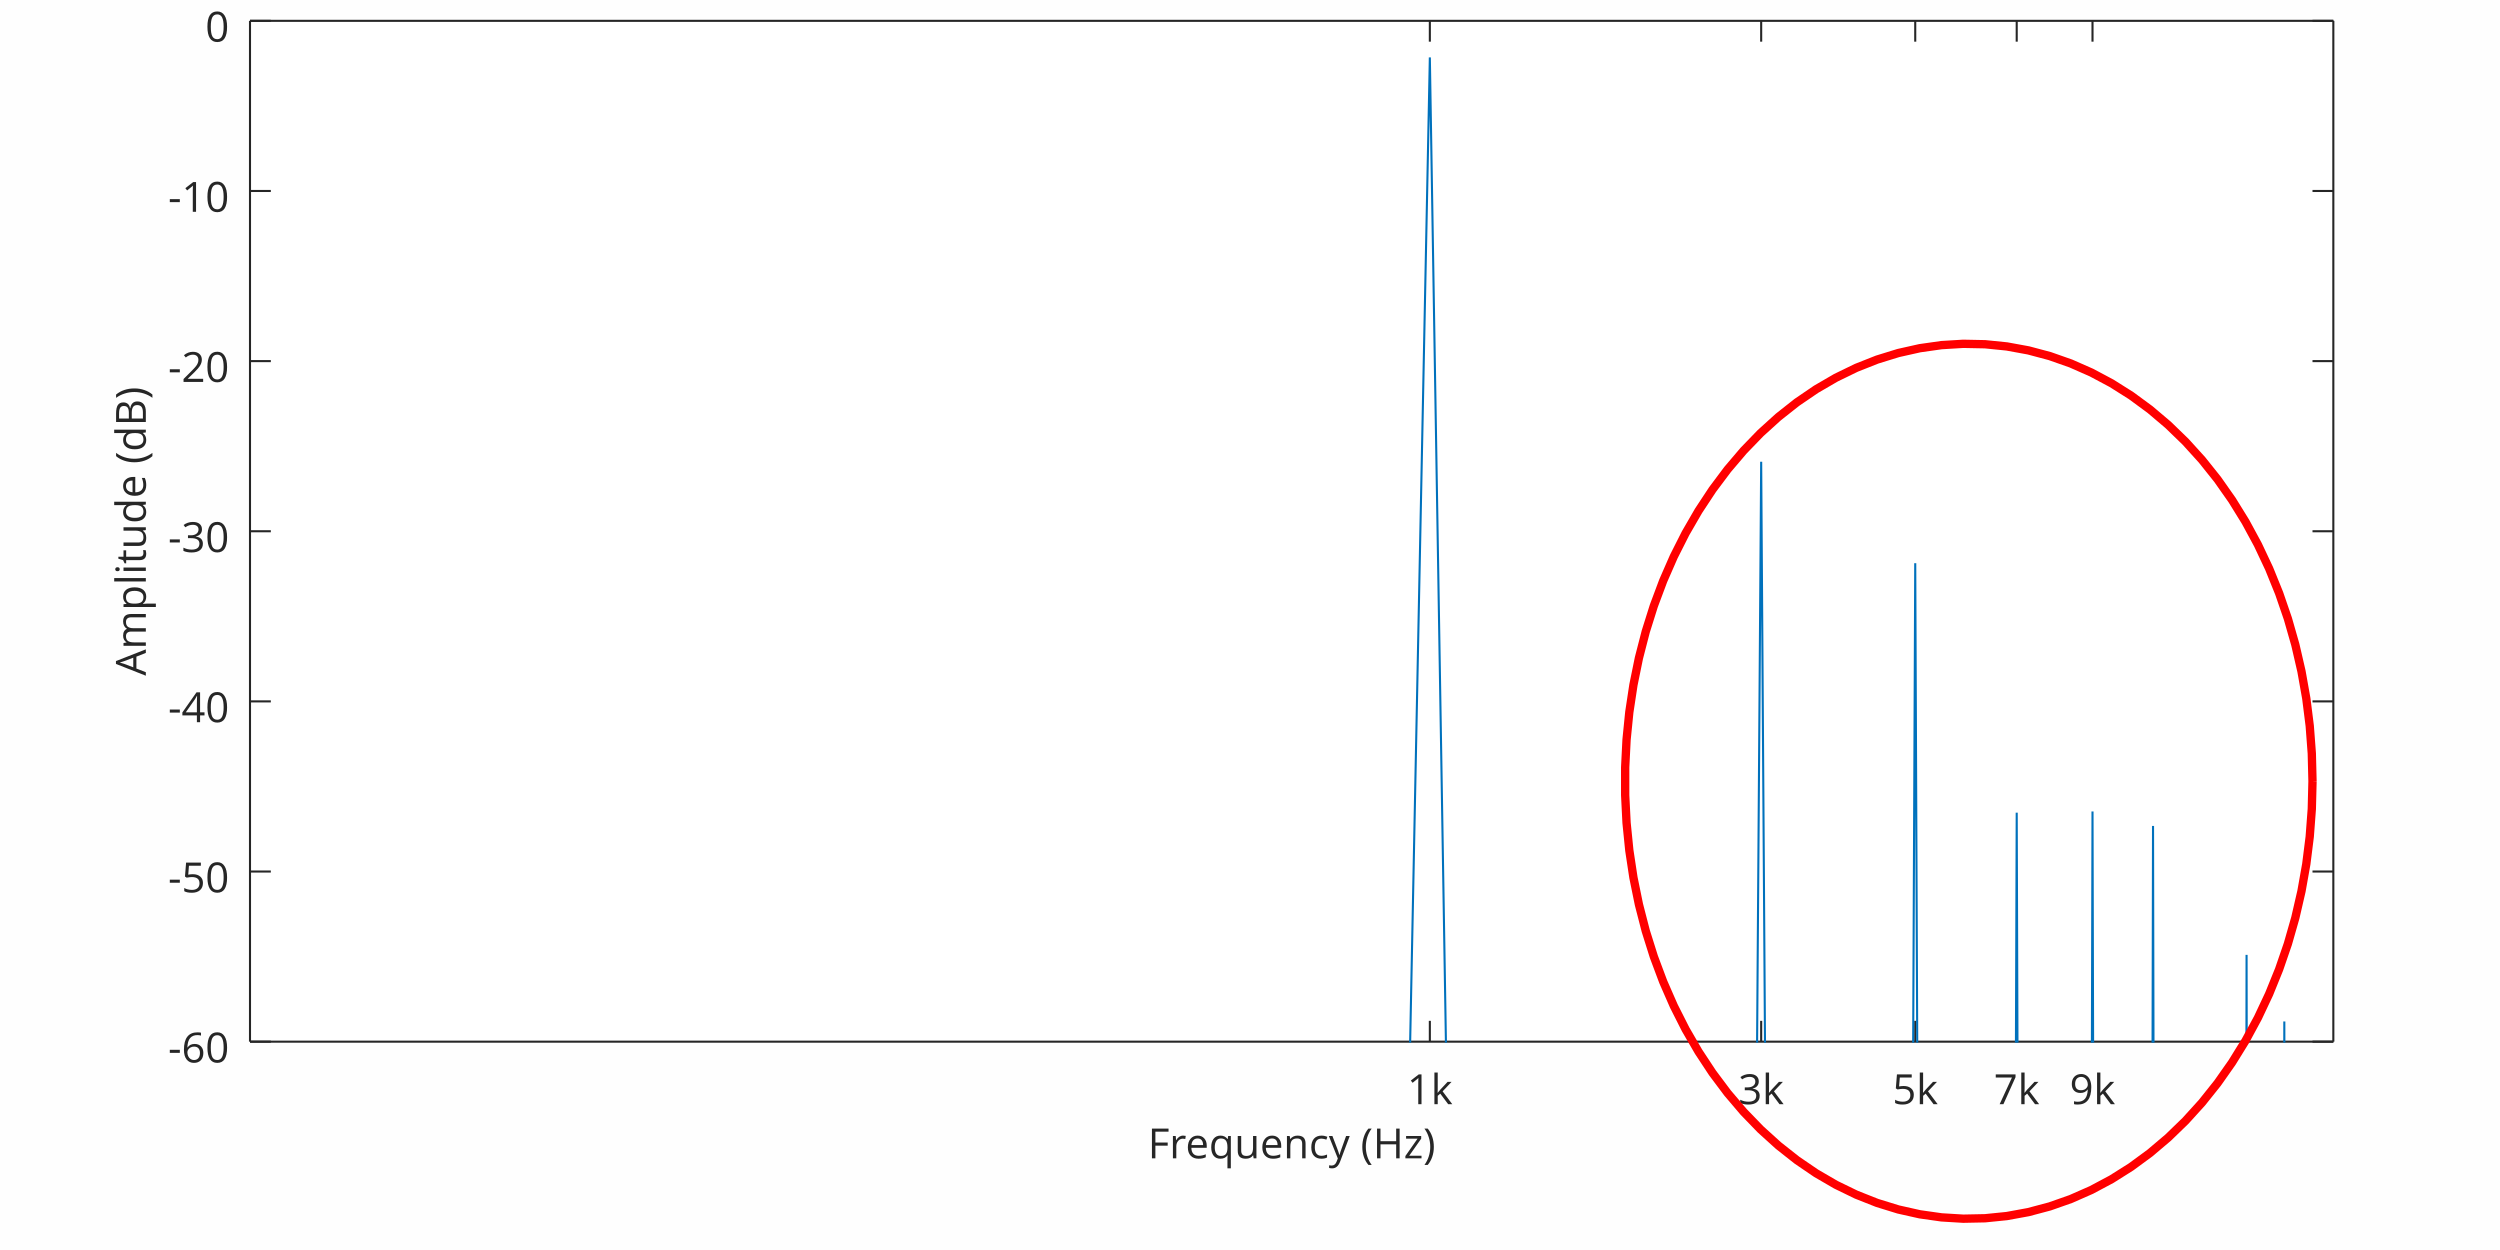
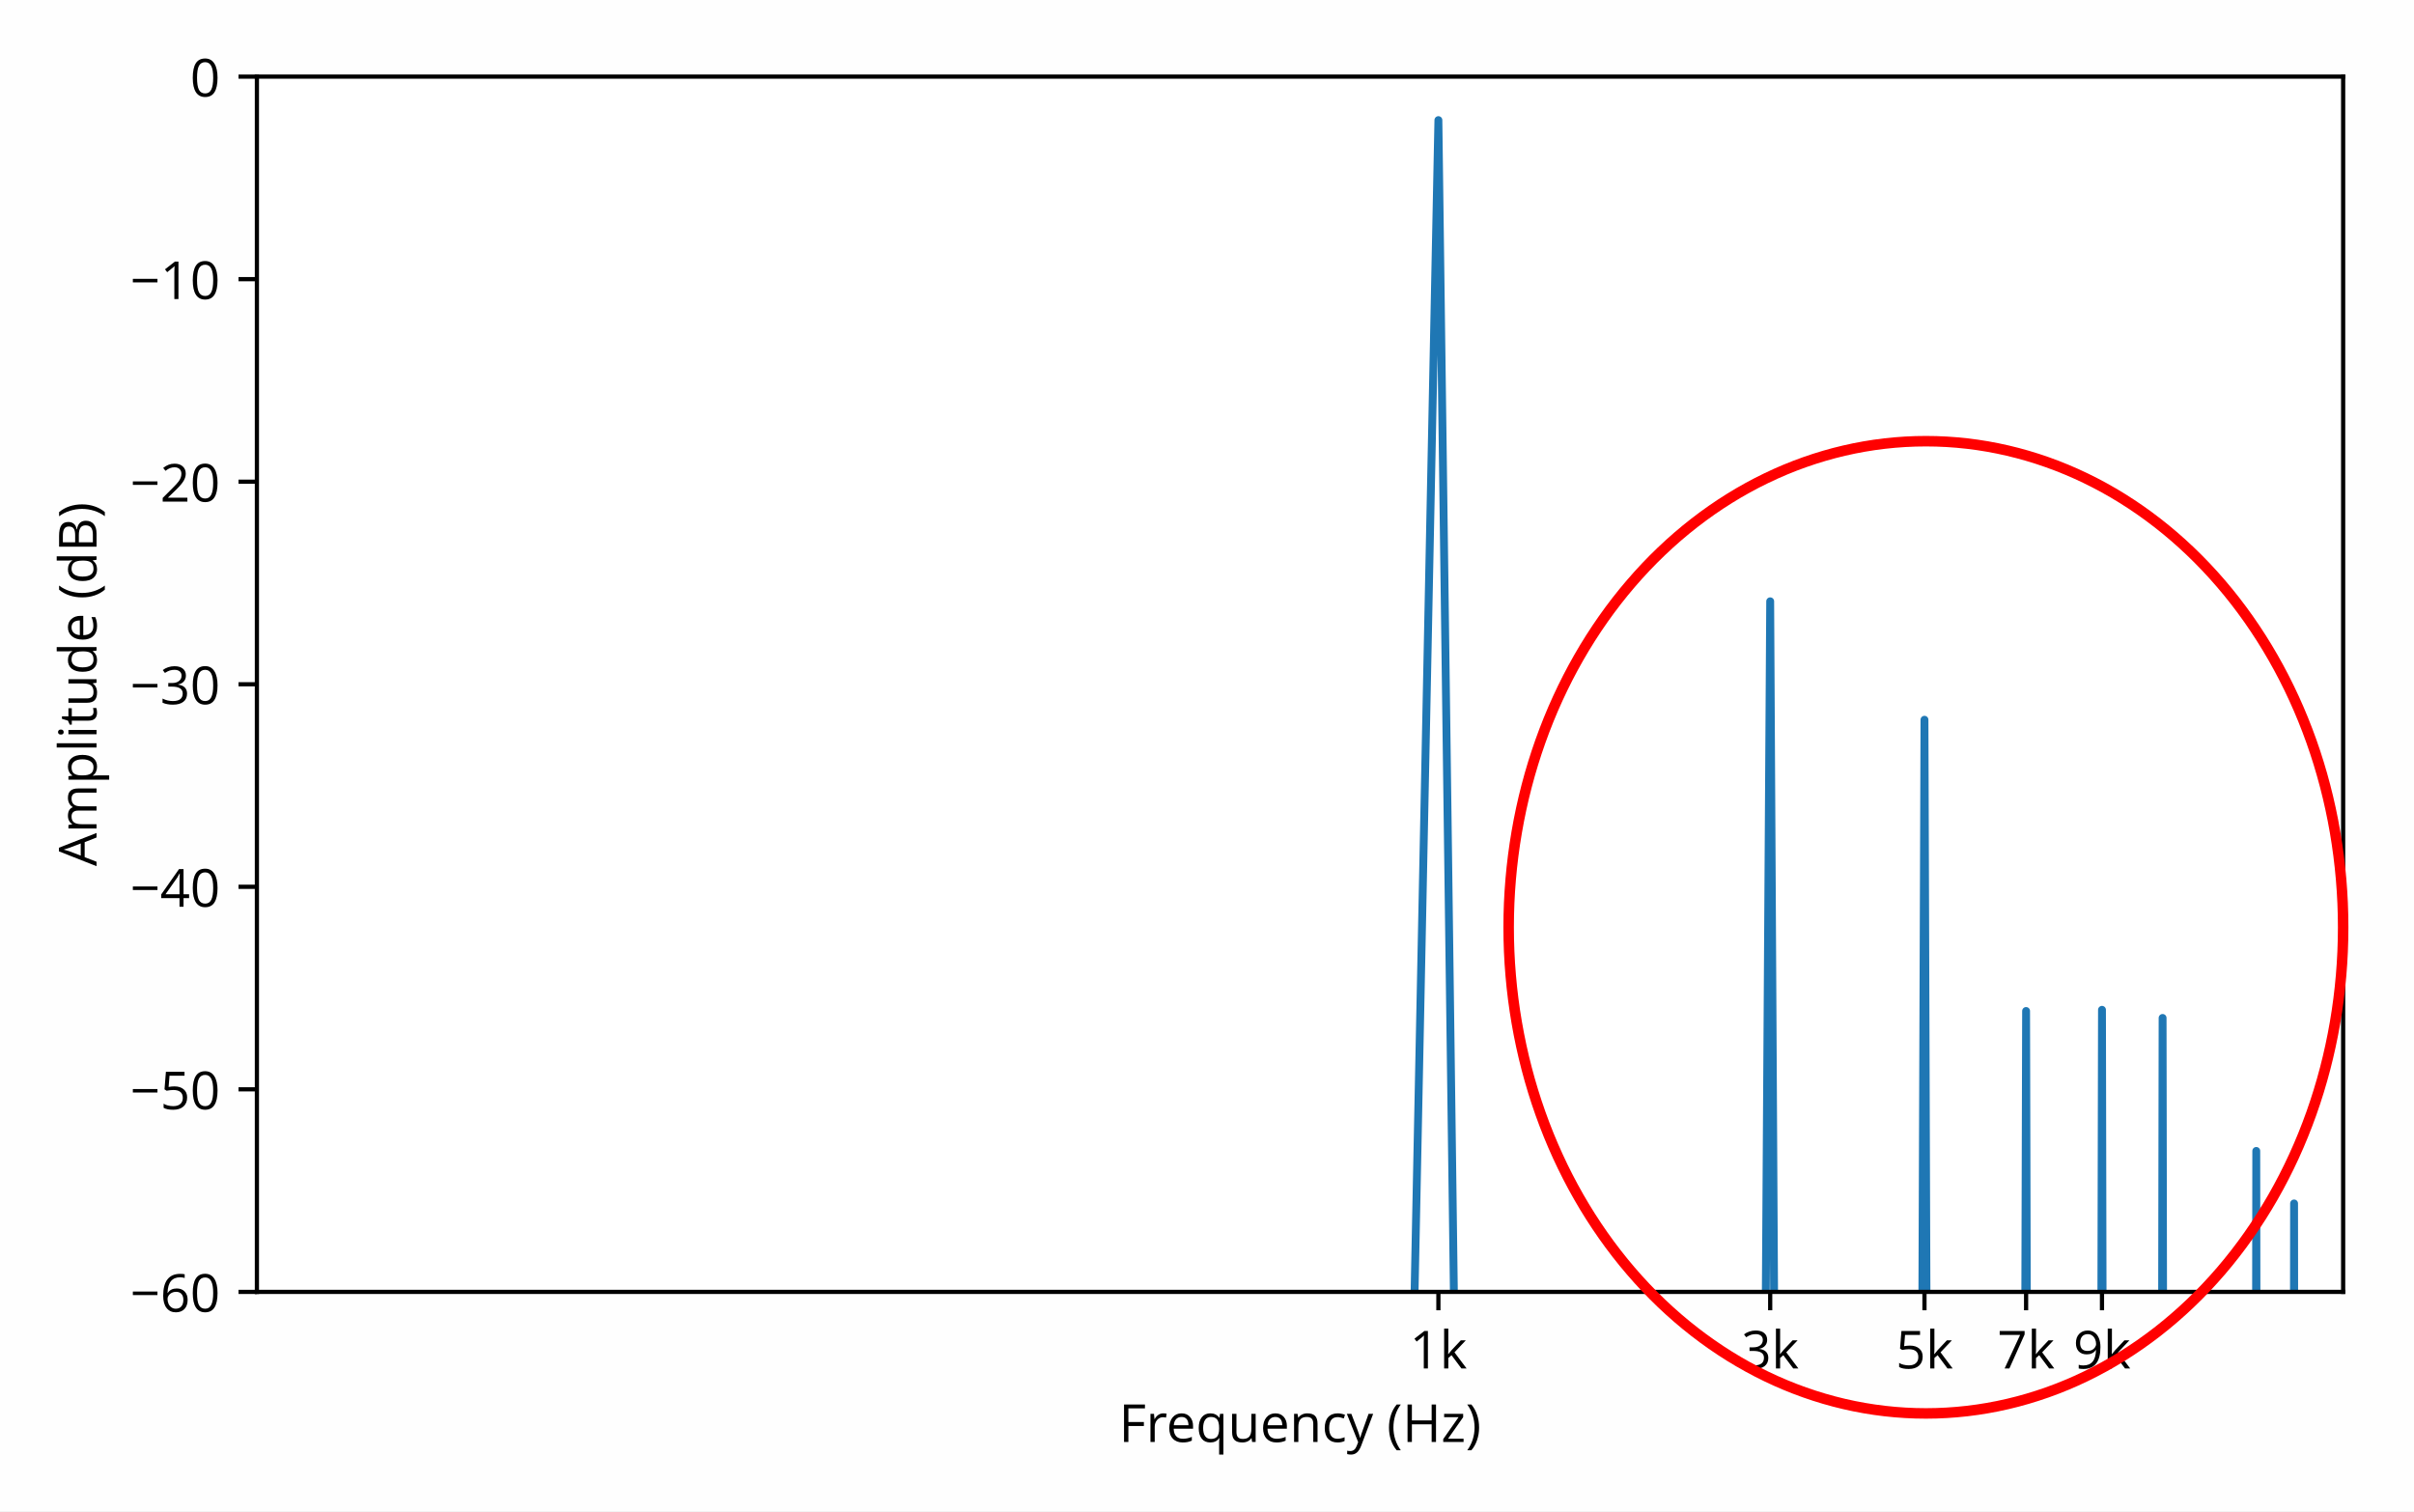
- <svg xmlns="http://www.w3.org/2000/svg" width="600px" height="300px" viewBox="0 0 600 300">
+ <svg xmlns="http://www.w3.org/2000/svg" xmlns:xlink="http://www.w3.org/1999/xlink" height="288pt" version="1.1" viewBox="0 0 460 288" width="460pt">
  <defs>
- </defs>
-   <polygon fill="#ffffff" points="0,0 600,0 600,300 0,300" />
-   <g>
-     <polygon fill="#fefefe" points="0,300 600,300 600,0 0,0" shape-rendering="crispEdges" />
-     <clipPath id="cp00600300">
-       <polygon points="0,300 600,300 600,0 0,0" />
-     </clipPath>
-     <g clip-path="url(#cp00600300)">
-       <polygon fill="#ffffff" shape-rendering="crispEdges" points="60,250 560,250 60,5" />
-       <polygon fill="#ffffff" shape-rendering="crispEdges" points="560,250 560,5 60,5" />
-       <polyline fill="none" stroke="#262626" stroke-width="0.5" stroke-linecap="butt" stroke-linejoin="miter" points="343.162,250 343.162,245" />
-       <polyline fill="none" stroke="#262626" stroke-width="0.5" stroke-linecap="butt" stroke-linejoin="miter" points="343.162,5 343.162,10" />
-       <polyline fill="none" stroke="#262626" stroke-width="0.5" stroke-linecap="butt" stroke-linejoin="miter" points="422.682,250 422.682,245" />
-       <polyline fill="none" stroke="#262626" stroke-width="0.5" stroke-linecap="butt" stroke-linejoin="miter" points="422.682,5 422.682,10" />
-       <polyline fill="none" stroke="#262626" stroke-width="0.5" stroke-linecap="butt" stroke-linejoin="miter" points="459.657,250 459.657,245" />
-       <polyline fill="none" stroke="#262626" stroke-width="0.5" stroke-linecap="butt" stroke-linejoin="miter" points="459.657,5 459.657,10" />
-       <polyline fill="none" stroke="#262626" stroke-width="0.5" stroke-linecap="butt" stroke-linejoin="miter" points="484.011,250 484.011,245" />
-       <polyline fill="none" stroke="#262626" stroke-width="0.5" stroke-linecap="butt" stroke-linejoin="miter" points="484.011,5 484.011,10" />
-       <polyline fill="none" stroke="#262626" stroke-width="0.5" stroke-linecap="butt" stroke-linejoin="miter" points="502.202,250 502.202,245" />
-       <polyline fill="none" stroke="#262626" stroke-width="0.5" stroke-linecap="butt" stroke-linejoin="miter" points="502.202,5 502.202,10" />
-       <text fill="#262626" x="343.162" y="255" font-size="10" text-anchor="middle" dy="10" font-family="Open Sans">1k</text>
-       <text fill="#262626" x="422.682" y="255" font-size="10" text-anchor="middle" dy="10" font-family="Open Sans">3k</text>
-       <text fill="#262626" x="459.657" y="255" font-size="10" text-anchor="middle" dy="10" font-family="Open Sans">5k</text>
-       <text fill="#262626" x="484.011" y="255" font-size="10" text-anchor="middle" dy="10" font-family="Open Sans">7k</text>
-       <text fill="#262626" x="502.202" y="255" font-size="10" text-anchor="middle" dy="10" font-family="Open Sans">9k</text>
-       <polyline fill="none" stroke="#262626" stroke-width="0.5" stroke-linecap="butt" stroke-linejoin="miter" points="60,250 65,250" />
-       <polyline fill="none" stroke="#262626" stroke-width="0.5" stroke-linecap="butt" stroke-linejoin="miter" points="560,250 555,250" />
-       <polyline fill="none" stroke="#262626" stroke-width="0.5" stroke-linecap="butt" stroke-linejoin="miter" points="60,209.167 65,209.167" />
-       <polyline fill="none" stroke="#262626" stroke-width="0.5" stroke-linecap="butt" stroke-linejoin="miter" points="560,209.167 555,209.167" />
-       <polyline fill="none" stroke="#262626" stroke-width="0.5" stroke-linecap="butt" stroke-linejoin="miter" points="60,168.333 65,168.333" />
-       <polyline fill="none" stroke="#262626" stroke-width="0.5" stroke-linecap="butt" stroke-linejoin="miter" points="560,168.333 555,168.333" />
-       <polyline fill="none" stroke="#262626" stroke-width="0.5" stroke-linecap="butt" stroke-linejoin="miter" points="60,127.5 65,127.5" />
-       <polyline fill="none" stroke="#262626" stroke-width="0.5" stroke-linecap="butt" stroke-linejoin="miter" points="560,127.5 555,127.5" />
-       <polyline fill="none" stroke="#262626" stroke-width="0.5" stroke-linecap="butt" stroke-linejoin="miter" points="60,86.667 65,86.667" />
-       <polyline fill="none" stroke="#262626" stroke-width="0.5" stroke-linecap="butt" stroke-linejoin="miter" points="560,86.667 555,86.667" />
-       <polyline fill="none" stroke="#262626" stroke-width="0.5" stroke-linecap="butt" stroke-linejoin="miter" points="60,45.833 65,45.833" />
-       <polyline fill="none" stroke="#262626" stroke-width="0.5" stroke-linecap="butt" stroke-linejoin="miter" points="560,45.833 555,45.833" />
-       <polyline fill="none" stroke="#262626" stroke-width="0.5" stroke-linecap="butt" stroke-linejoin="miter" points="60,5 65,5" />
-       <polyline fill="none" stroke="#262626" stroke-width="0.5" stroke-linecap="butt" stroke-linejoin="miter" points="560,5 555,5" />
-       <text fill="#262626" x="55" y="250" font-size="10" text-anchor="end" dy="5" font-family="Open Sans">-60</text>
-       <text fill="#262626" x="55" y="209.167" font-size="10" text-anchor="end" dy="5" font-family="Open Sans">-50</text>
-       <text fill="#262626" x="55" y="168.333" font-size="10" text-anchor="end" dy="5" font-family="Open Sans">-40</text>
-       <text fill="#262626" x="55" y="127.5" font-size="10" text-anchor="end" dy="5" font-family="Open Sans">-30</text>
-       <text fill="#262626" x="55" y="86.667" font-size="10" text-anchor="end" dy="5" font-family="Open Sans">-20</text>
-       <text fill="#262626" x="55" y="45.833" font-size="10" text-anchor="end" dy="5" font-family="Open Sans">-10</text>
-       <text fill="#262626" x="55" y="5" font-size="10" text-anchor="end" dy="5" font-family="Open Sans">0</text>
-       <polyline fill="none" stroke="#262626" stroke-width="0.5" stroke-linecap="butt" stroke-linejoin="miter" stroke-dasharray="16,0" points="60,250 560,250" />
-       <polyline fill="none" stroke="#262626" stroke-width="0.5" stroke-linecap="butt" stroke-linejoin="miter" stroke-dasharray="16,0" points="60,5 560,5" />
-       <polyline fill="none" stroke="#262626" stroke-width="0.5" stroke-linecap="butt" stroke-linejoin="miter" stroke-dasharray="16,0" points="60,250 60,5" />
-       <polyline fill="none" stroke="#262626" stroke-width="0.5" stroke-linecap="butt" stroke-linejoin="miter" stroke-dasharray="16,0" points="560,250 560,5" />
-       <text fill="#262626" x="310" y="268" font-size="10" text-anchor="middle" dy="10" font-family="Open Sans">Frequency (Hz)</text>
-       <text fill="#262626" x="35" y="127.5" font-size="10" transform="rotate(-90, 35, 127.5)" text-anchor="middle" dy="0" font-family="Open Sans">Amplitude (dB)</text>
-       <polyline fill="none" stroke="#0071bc" stroke-width="0.5" stroke-linecap="butt" stroke-linejoin="miter" points="338.434,250.245 343.162,13.784 347.024,250.245" />
-       <polyline fill="none" stroke="#0071bc" stroke-width="0.5" stroke-linecap="butt" stroke-linejoin="miter" points="421.702,250.245 422.682,110.826 423.598,250.245" />
-       <polyline fill="none" stroke="#0071bc" stroke-width="0.5" stroke-linecap="butt" stroke-linejoin="miter" points="459.161,250.245 459.657,135.169 460.133,250.245" />
-       <polyline fill="none" stroke="#0071bc" stroke-width="0.5" stroke-linecap="butt" stroke-linejoin="miter" points="483.826,250.245 484.011,195.039 484.191,250.245" />
-       <polyline fill="none" stroke="#0071bc" stroke-width="0.5" stroke-linecap="butt" stroke-linejoin="miter" points="502.058,250.245 502.202,194.754 502.343,250.245" />
-       <polyline fill="none" stroke="#0071bc" stroke-width="0.5" stroke-linecap="butt" stroke-linejoin="miter" points="516.616,250.245 516.727,198.224 516.836,250.245" />
-       <polyline fill="none" stroke="#0071bc" stroke-width="0.5" stroke-linecap="butt" stroke-linejoin="miter" points="539.142,250.245 539.177,229.165 539.211,250.245" />
-       <polyline fill="none" stroke="#0071bc" stroke-width="0.5" stroke-linecap="butt" stroke-linejoin="miter" points="548.229,250.245 548.236,245.159 548.244,250.245" />
+     <style type="text/css">
+ *{stroke-linecap:butt;stroke-linejoin:round;}
+   </style>
+   </defs>
+   <g id="figure_1">
+     <g id="patch_1">
+       <path d="M 0 288  L 460.8 288  L 460.8 0  L 0 0  z " style="fill:#fefefe;" />
    </g>
-     <clipPath id="cp00600300">
-       <polygon points="0,300 600,300 600,0 0,0" />
-     </clipPath>
-     <g clip-path="url(#cp00600300)">
-       <polyline fill="none" stroke="#ff0000" stroke-width="2" stroke-linecap="butt" stroke-linejoin="miter" points="555,187.5 554.834,194.16 554.336,200.792 553.509,207.371 552.356,213.871 550.881,220.264 549.09,226.525 546.991,232.628 544.593,238.551 541.903,244.267 538.935,249.755 535.699,254.993 532.208,259.958 528.477,264.632 524.521,268.995 520.355,273.03 515.996,276.721 511.462,280.053 506.772,283.011 501.943,285.586 496.996,287.765 491.95,289.54 486.826,290.905 481.644,291.853 476.426,292.381 471.191,292.487 465.962,292.17 460.759,291.431 455.603,290.274 450.516,288.703 445.517,286.725 440.627,284.347 435.865,281.579 431.25,278.433 426.802,274.92 422.537,271.055 418.474,266.854 414.628,262.333 411.016,257.511 407.651,252.407 404.547,247.041 401.716,241.436 399.171,235.614 396.921,229.598 394.975,223.412 393.342,217.082 392.027,210.633 391.036,204.09 390.374,197.481 390.042,190.831 390.042,184.169 390.374,177.519 391.036,170.91 392.027,164.367 393.342,157.918 394.975,151.588 396.921,145.402 399.171,139.386 401.716,133.564 404.547,127.959 407.651,122.593 411.016,117.489 414.628,112.667 418.474,108.146 422.537,103.945 426.802,100.08 431.25,96.567 435.865,93.421 440.627,90.653 445.517,88.275 450.516,86.297 455.603,84.726 460.759,83.569 465.962,82.83 471.191,82.513 476.426,82.619 481.644,83.147 486.826,84.095 491.95,85.46 496.996,87.235 501.943,89.415 506.772,91.989 511.462,94.947 515.996,98.279 520.355,101.97 524.521,106.005 528.477,110.368 532.208,115.042 535.699,120.007 538.935,125.245 541.903,130.733 544.593,136.449 546.991,142.372 549.09,148.475 550.881,154.736 552.356,161.129 553.509,167.629 554.336,174.208 554.834,180.84 555,187.5 555,187.5" />
+     <g id="axes_1">
+       <g id="patch_2">
+         <path d="M 48.953 246.197  L 446.5 246.197  L 446.5 14.599  L 48.953 14.599  z " style="fill:#ffffff;" />
+       </g>
+       <g id="matplotlib.axis_1">
+         <g id="xtick_1">
+           <g id="line2d_1">
+             <defs>
+               <path d="M 0 0  L 0 3.5  " id="mc229bd63a7" style="stroke:#000000;stroke-width:0.8;" />
+             </defs>
+             <g>
+               <use style="stroke:#000000;stroke-width:0.8;" x="274.093" xlink:href="#mc229bd63a7" y="246.197" />
+             </g>
+           </g>
+           <g id="text_1">
+             <text style="font-family:Open Sans;font-size:10px;font-style:normal;font-weight:400;text-anchor:middle;" transform="rotate(-0, 274.0932, 260.7953)" x="274.093" y="260.795">1k</text>
+           </g>
+         </g>
+         <g id="xtick_2">
+           <g id="line2d_2">
+             <g>
+               <use style="stroke:#000000;stroke-width:0.8;" x="337.319" xlink:href="#mc229bd63a7" y="246.197" />
+             </g>
+           </g>
+           <g id="text_2">
+             <text style="font-family:Open Sans;font-size:10px;font-style:normal;font-weight:400;text-anchor:middle;" transform="rotate(-0, 337.3192, 260.7953)" x="337.319" y="260.795">3k</text>
+           </g>
+         </g>
+         <g id="xtick_3">
+           <g id="line2d_3">
+             <g>
+               <use style="stroke:#000000;stroke-width:0.8;" x="366.718" xlink:href="#mc229bd63a7" y="246.197" />
+             </g>
+           </g>
+           <g id="text_3">
+             <text style="font-family:Open Sans;font-size:10px;font-style:normal;font-weight:400;text-anchor:middle;" transform="rotate(-0, 366.7176, 260.7953)" x="366.718" y="260.795">5k</text>
+           </g>
+         </g>
+         <g id="xtick_4">
+           <g id="line2d_4">
+             <g>
+               <use style="stroke:#000000;stroke-width:0.8;" x="386.082" xlink:href="#mc229bd63a7" y="246.197" />
+             </g>
+           </g>
+           <g id="text_4">
+             <text style="font-family:Open Sans;font-size:10px;font-style:normal;font-weight:400;text-anchor:middle;" transform="rotate(-0, 386.0819, 260.7953)" x="386.082" y="260.795">7k</text>
+           </g>
+         </g>
+         <g id="xtick_5">
+           <g id="line2d_5">
+             <g>
+               <use style="stroke:#000000;stroke-width:0.8;" x="400.545" xlink:href="#mc229bd63a7" y="246.197" />
+             </g>
+           </g>
+           <g id="text_5">
+             <text style="font-family:Open Sans;font-size:10px;font-style:normal;font-weight:400;text-anchor:middle;" transform="rotate(-0, 400.5452, 260.7953)" x="400.545" y="260.795">9k</text>
+           </g>
+         </g>
+         <g id="text_6">
+           <text style="font-family:Open Sans;font-size:10px;font-style:normal;font-weight:400;text-anchor:middle;" transform="rotate(-0, 247.7266, 274.7969)" x="247.727" y="274.797">Frequency (Hz)</text>
+         </g>
+       </g>
+       <g id="matplotlib.axis_2">
+         <g id="ytick_1">
+           <g id="line2d_6">
+             <defs>
+               <path d="M 0 0  L -3.5 0  " id="m1780ff2f10" style="stroke:#000000;stroke-width:0.8;" />
+             </defs>
+             <g>
+               <use style="stroke:#000000;stroke-width:0.8;" x="48.953" xlink:href="#m1780ff2f10" y="246.197" />
+             </g>
+           </g>
+           <g id="text_7">
+             <text style="font-family:Open Sans;font-size:10px;font-style:normal;font-weight:400;text-anchor:end;" transform="rotate(-0, 41.95312, 249.9961)" x="41.953" y="249.996">−60</text>
+           </g>
+         </g>
+         <g id="ytick_2">
+           <g id="line2d_7">
+             <g>
+               <use style="stroke:#000000;stroke-width:0.8;" x="48.953" xlink:href="#m1780ff2f10" y="207.597" />
+             </g>
+           </g>
+           <g id="text_8">
+             <text style="font-family:Open Sans;font-size:10px;font-style:normal;font-weight:400;text-anchor:end;" transform="rotate(-0, 41.95312, 211.3965)" x="41.953" y="211.396">−50</text>
+           </g>
+         </g>
+         <g id="ytick_3">
+           <g id="line2d_8">
+             <g>
+               <use style="stroke:#000000;stroke-width:0.8;" x="48.953" xlink:href="#m1780ff2f10" y="168.998" />
+             </g>
+           </g>
+           <g id="text_9">
+             <text style="font-family:Open Sans;font-size:10px;font-style:normal;font-weight:400;text-anchor:end;" transform="rotate(-0, 41.95312, 172.7969)" x="41.953" y="172.797">−40</text>
+           </g>
+         </g>
+         <g id="ytick_4">
+           <g id="line2d_9">
+             <g>
+               <use style="stroke:#000000;stroke-width:0.8;" x="48.953" xlink:href="#m1780ff2f10" y="130.398" />
+             </g>
+           </g>
+           <g id="text_10">
+             <text style="font-family:Open Sans;font-size:10px;font-style:normal;font-weight:400;text-anchor:end;" transform="rotate(-0, 41.95312, 134.1973)" x="41.953" y="134.197">−30</text>
+           </g>
+         </g>
+         <g id="ytick_5">
+           <g id="line2d_10">
+             <g>
+               <use style="stroke:#000000;stroke-width:0.8;" x="48.953" xlink:href="#m1780ff2f10" y="91.798" />
+             </g>
+           </g>
+           <g id="text_11">
+             <text style="font-family:Open Sans;font-size:10px;font-style:normal;font-weight:400;text-anchor:end;" transform="rotate(-0, 41.95312, 95.59766)" x="41.953" y="95.598">−20</text>
+           </g>
+         </g>
+         <g id="ytick_6">
+           <g id="line2d_11">
+             <g>
+               <use style="stroke:#000000;stroke-width:0.8;" x="48.953" xlink:href="#m1780ff2f10" y="53.199" />
+             </g>
+           </g>
+           <g id="text_12">
+             <text style="font-family:Open Sans;font-size:10px;font-style:normal;font-weight:400;text-anchor:end;" transform="rotate(-0, 41.95312, 56.99805)" x="41.953" y="56.998">−10</text>
+           </g>
+         </g>
+         <g id="ytick_7">
+           <g id="line2d_12">
+             <g>
+               <use style="stroke:#000000;stroke-width:0.8;" x="48.953" xlink:href="#m1780ff2f10" y="14.599" />
+             </g>
+           </g>
+           <g id="text_13">
+             <text style="font-family:Open Sans;font-size:10px;font-style:normal;font-weight:400;text-anchor:end;" transform="rotate(-0, 41.95312, 18.39844)" x="41.953" y="18.398">0</text>
+           </g>
+         </g>
+         <g id="text_14">
+           <text style="font-family:Open Sans;font-size:10px;font-style:normal;font-weight:400;text-anchor:middle;" transform="rotate(-90, 18.39844, 130.398)" x="18.398" y="130.398">Amplitude (dB)</text>
+         </g>
+       </g>
+       <g id="line2d_13">
+         <path clip-path="url(#pe07b63c27c)" d="M 268.686 289  L 274.093 22.889  L 277.608 289  M 336.214 289  L 337.319 114.591  L 338.3 289  M 366.163 289  L 366.718 137.163  L 367.246 289  M 385.812 289  L 386.082 192.667  L 386.328 289  M 400.336 289  L 400.545 192.443  L 400.745 289  M 411.93 289  L 412.094 193.99  L 412.255 289  M 421.682 289  L 421.708 272.658  L 421.708 272.658  L 421.708 272.658  L 421.734 289  M 429.851 289  L 429.944 219.335  L 430.036 289  M 437.077 289  L 437.147 229.342  L 437.216 289  M 443.545 289  L 443.548 286.367  L 443.548 286.367  L 443.548 286.367  L 443.551 289  M 449.259 289  L 449.308 238.572  L 449.308 238.572  L 449.308 238.572  L 449.356 289  M 454.52 289  L 454.543 261.432  L 454.543 261.432  L 454.543 261.432  L 454.568 289  M 459.33 289  L 459.342 274.506  L 459.342 274.506  L 459.342 274.506  L 459.353 289  L 459.353 289  " style="fill:none;stroke:#1f77b4;stroke-linecap:square;stroke-width:1.5;" />
+       </g>
+       <g id="patch_3">
+         <path d="M 48.953 246.197  L 48.953 14.599  " style="fill:none;stroke:#000000;stroke-linecap:square;stroke-linejoin:miter;stroke-width:0.8;" />
+       </g>
+       <g id="patch_4">
+         <path d="M 446.5 246.197  L 446.5 14.599  " style="fill:none;stroke:#000000;stroke-linecap:square;stroke-linejoin:miter;stroke-width:0.8;" />
+       </g>
+       <g id="patch_5">
+         <path d="M 48.953 246.197  L 446.5 246.197  " style="fill:none;stroke:#000000;stroke-linecap:square;stroke-linejoin:miter;stroke-width:0.8;" />
+       </g>
+       <g id="patch_6">
+         <path d="M 48.953 14.599  L 446.5 14.599  " style="fill:none;stroke:#000000;stroke-linecap:square;stroke-linejoin:miter;stroke-width:0.8;" />
+       </g>
+     </g>
+     <g id="patch_7">
+       <path d="M 366.991 269.357  C 388.077 269.357 408.302 259.596 423.212 242.223  C 438.122 224.851 446.5 201.286 446.5 176.718  C 446.5 152.149 438.122 128.584 423.212 111.212  C 408.302 93.84 388.077 84.079 366.991 84.079  C 345.904 84.079 325.679 93.84 310.769 111.212  C 295.859 128.584 287.481 152.149 287.481 176.718  C 287.481 201.286 295.859 224.851 310.769 242.223  C 325.679 259.596 345.904 269.357 366.991 269.357  z " style="fill:none;stroke:#ff0000;stroke-linejoin:miter;stroke-width:2;" />
    </g>
  </g>
+   <defs>
+     <clipPath id="pe07b63c27c">
+       <rect height="231.598" width="397.547" x="48.953" y="14.599" />
+     </clipPath>
+   </defs>
</svg>
